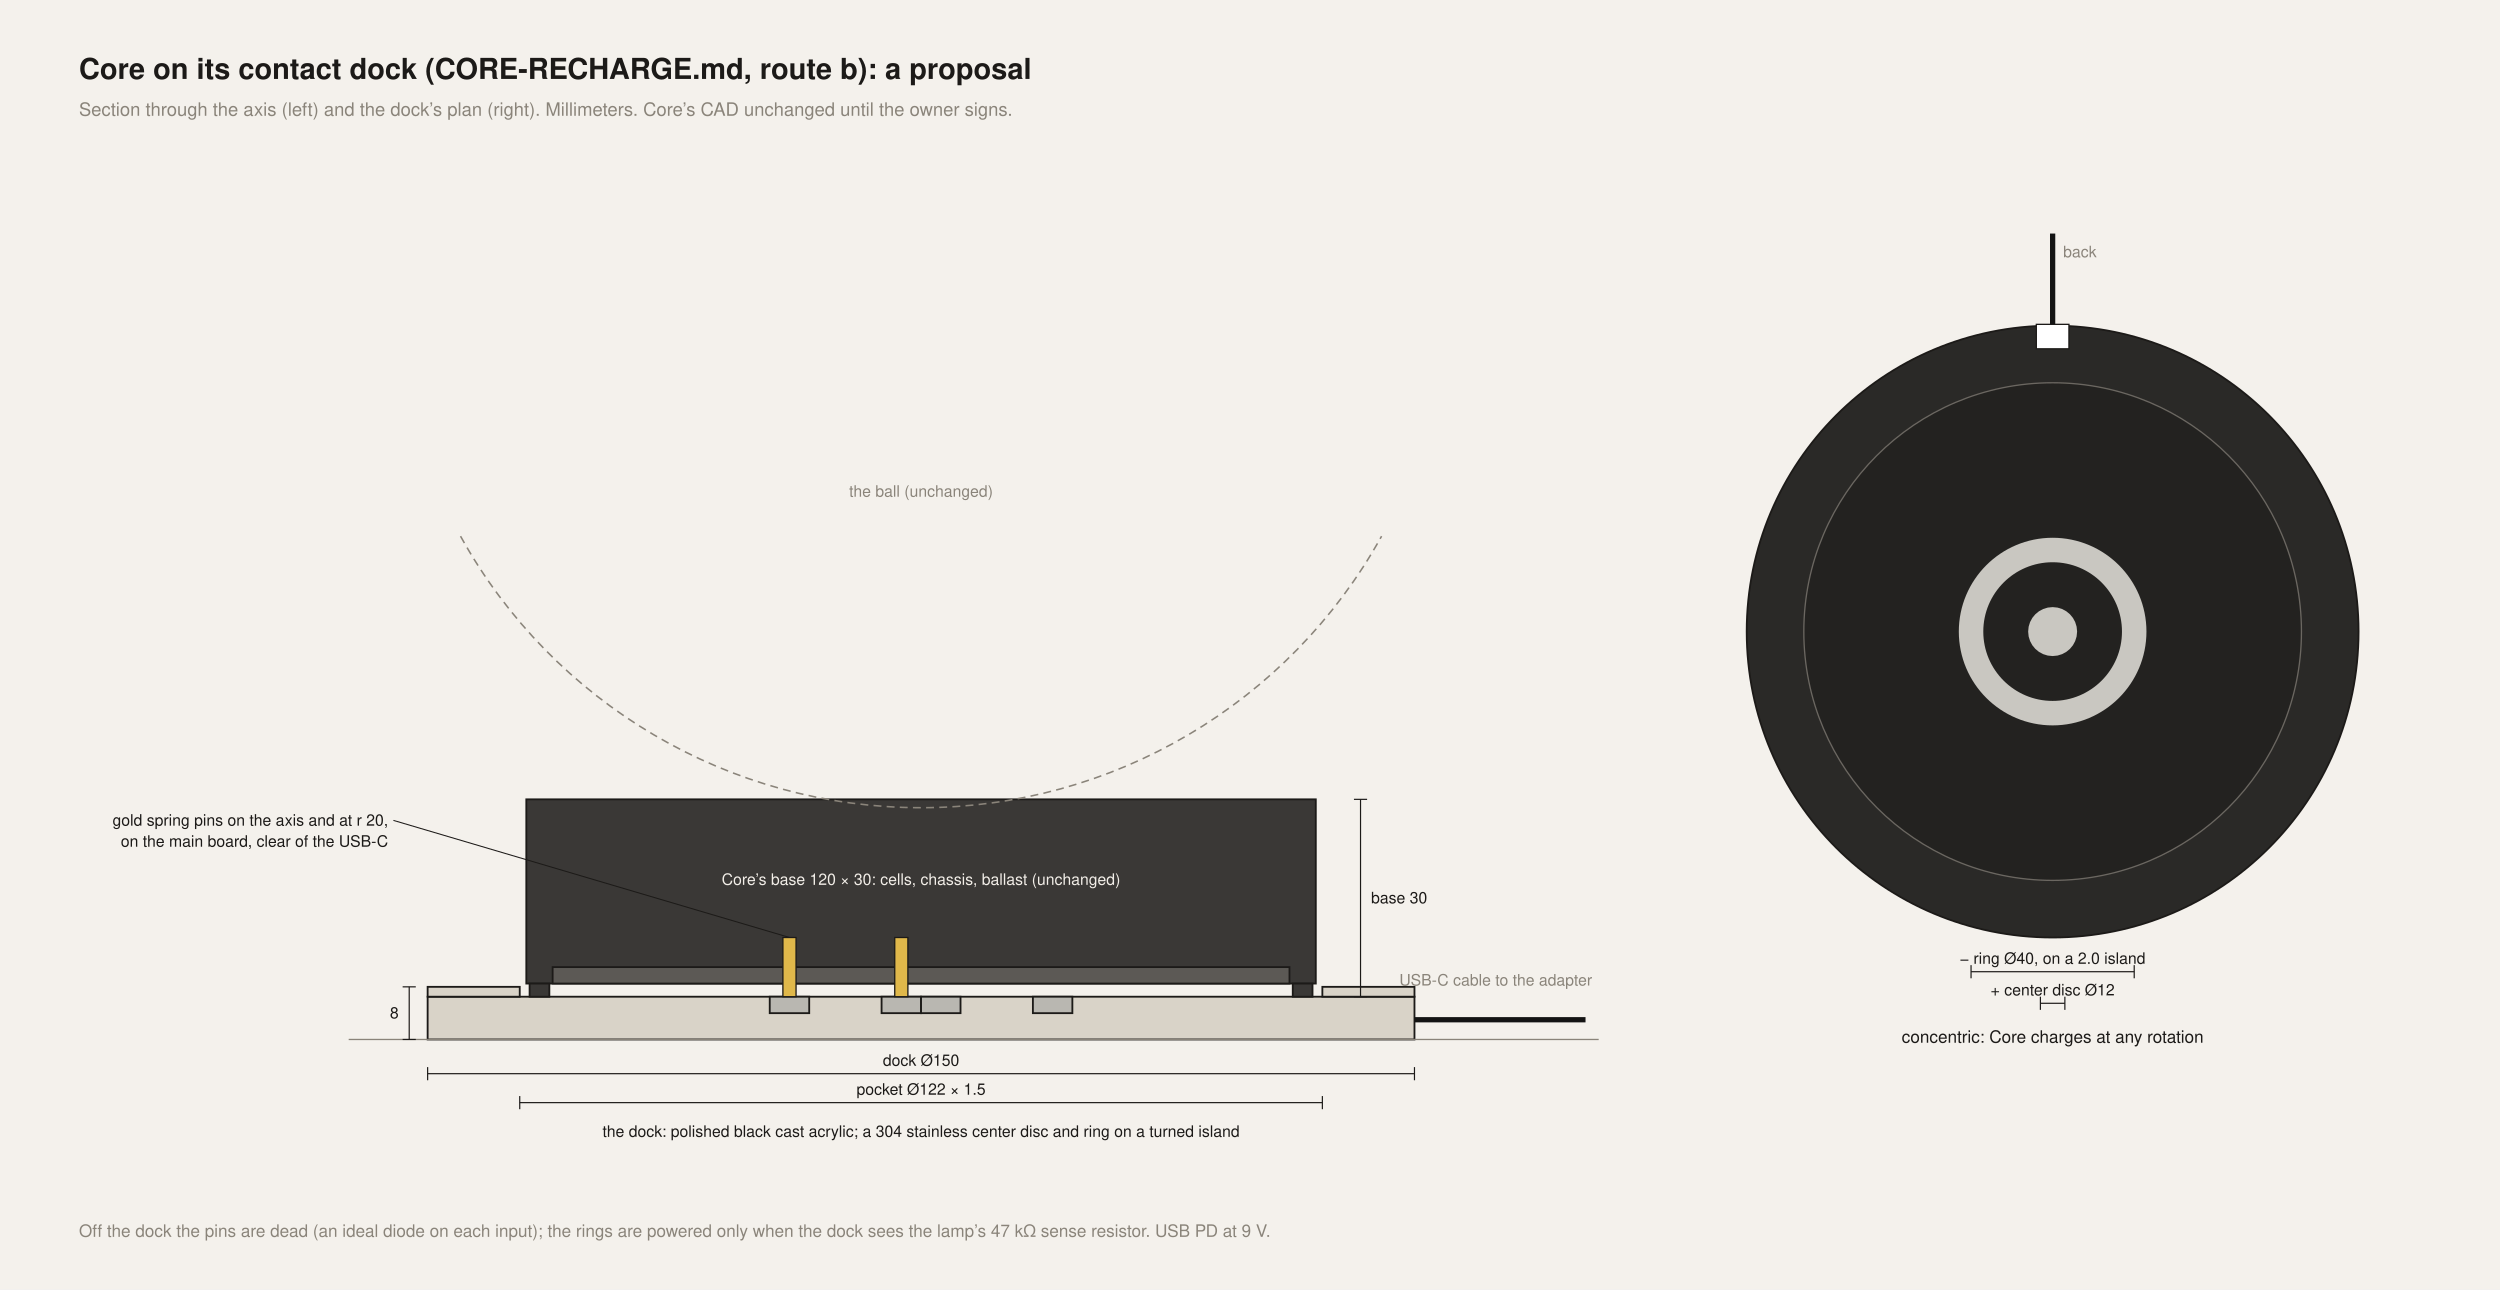
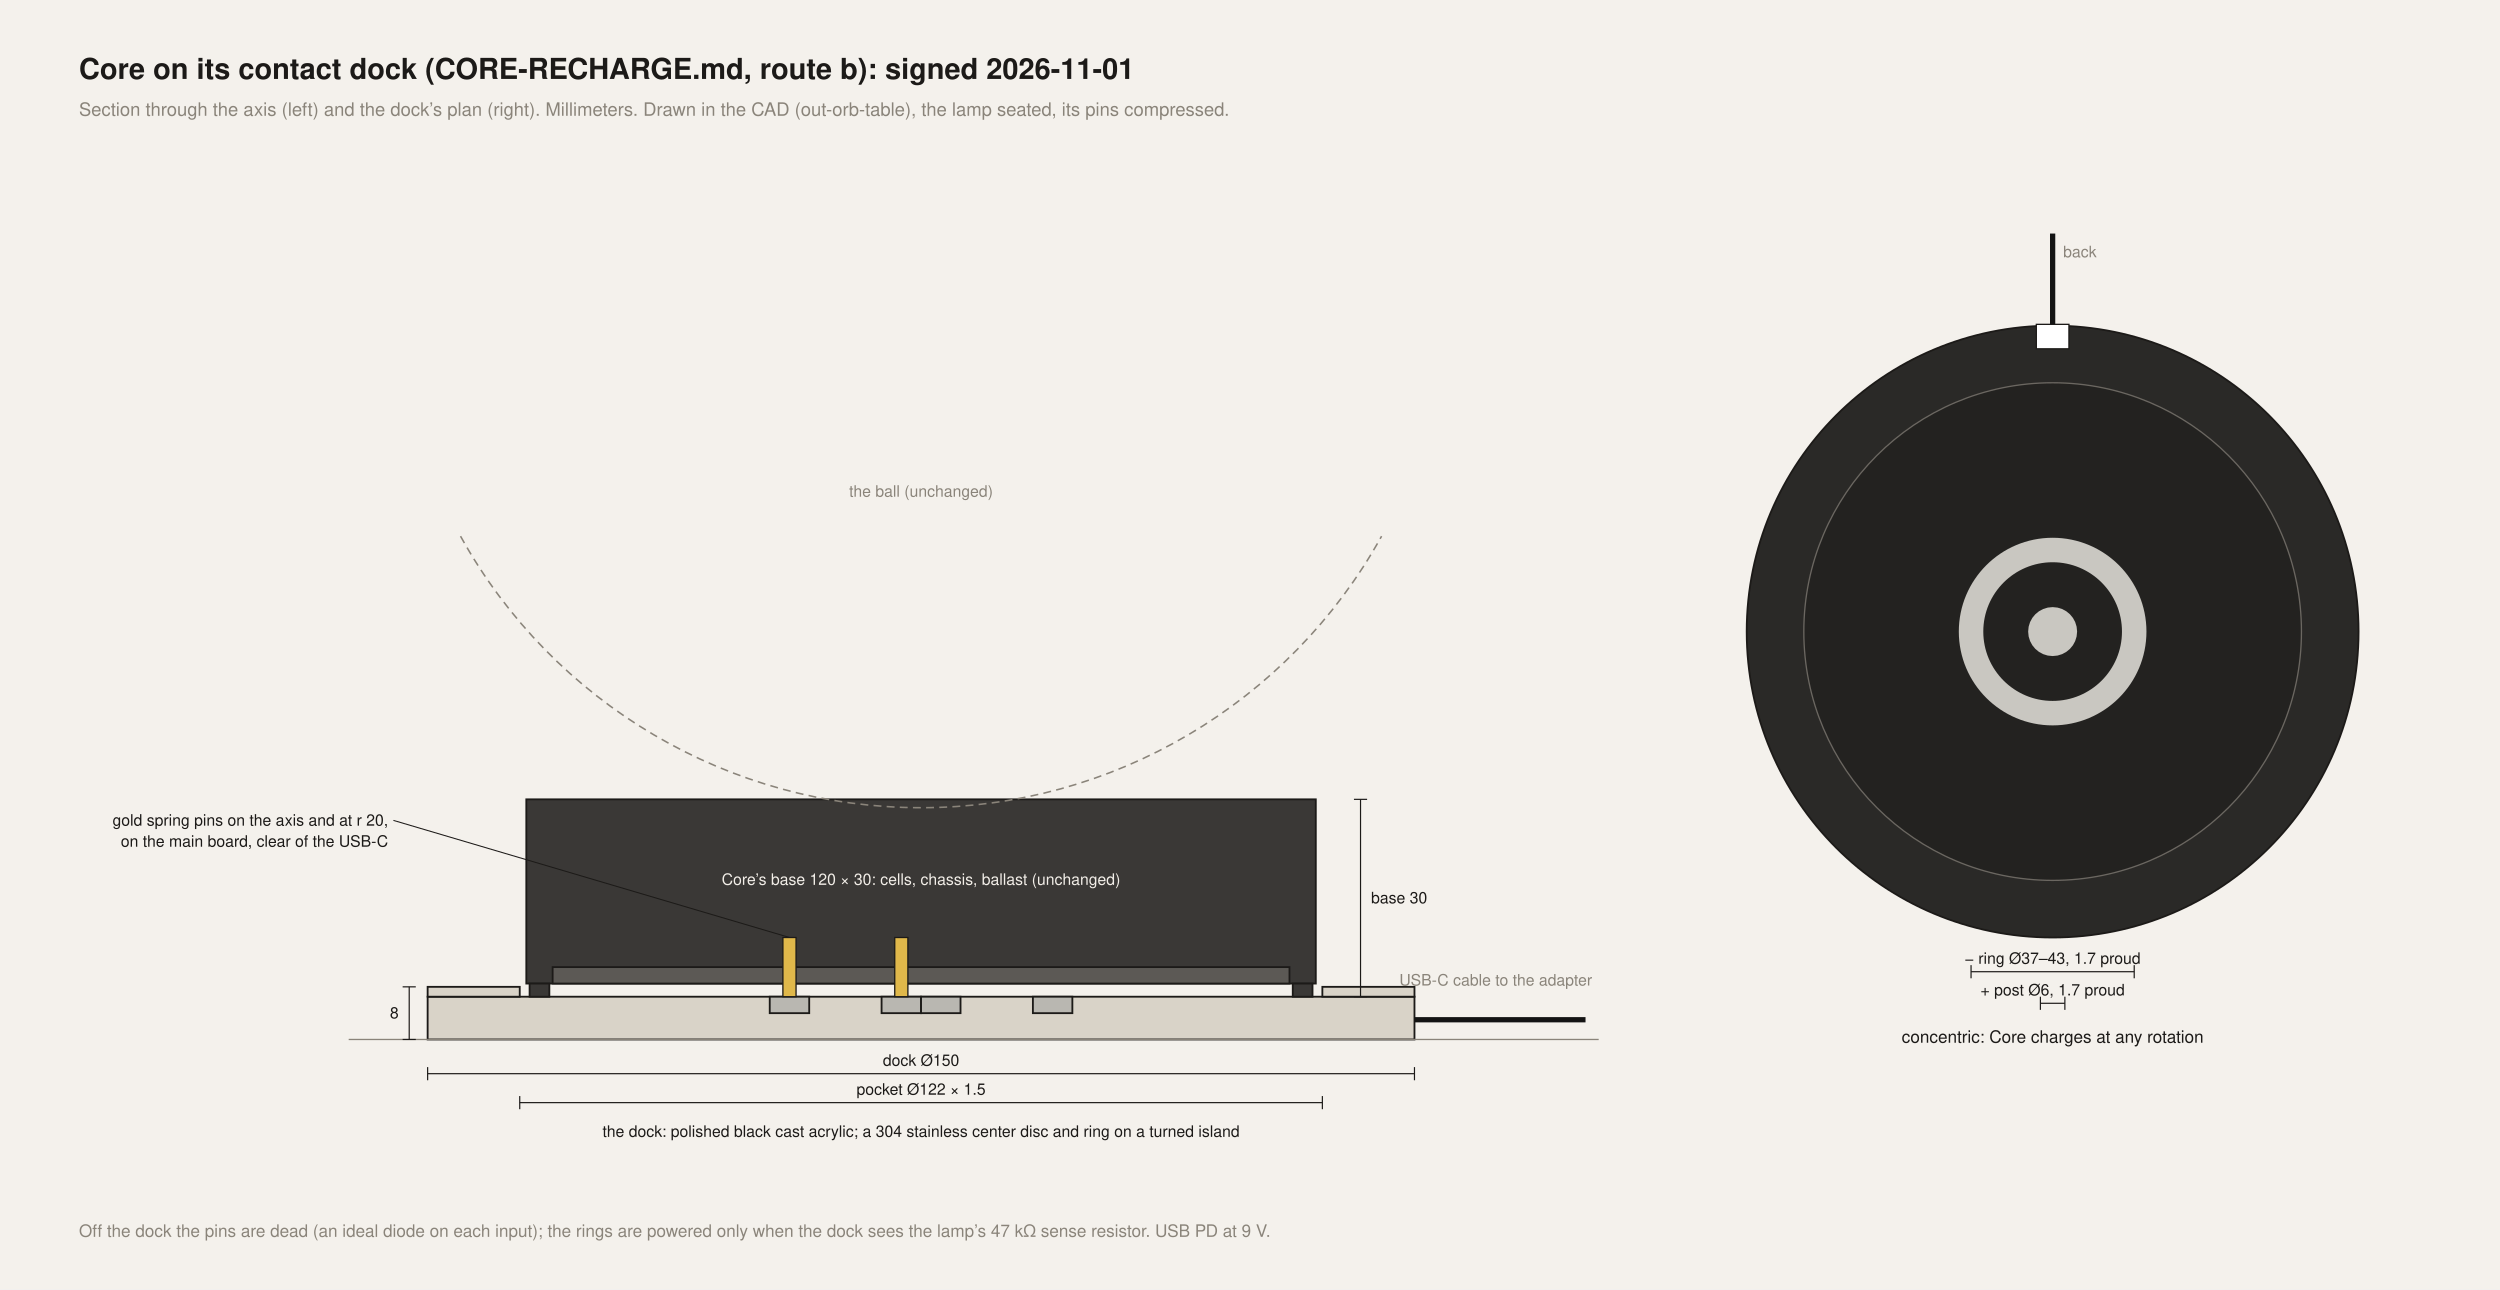
<svg xmlns="http://www.w3.org/2000/svg" width="1900" height="980" viewBox="0 0 1900 980">
  <rect width="1900" height="980" fill="#F4F1EC" />
-   <text x="60.0" y="60.0" font-family="Helvetica, Arial, sans-serif" font-size="22" text-anchor="start" fill="#1C1A18" font-weight="600">Core on its contact dock (CORE-RECHARGE.md, route b): a proposal</text>
-   <text x="60.0" y="88.0" font-family="Helvetica, Arial, sans-serif" font-size="14" text-anchor="start" fill="#8A847A" font-weight="400">Section through the axis (left) and the dock’s plan (right). Millimeters. Core’s CAD unchanged until the owner signs.</text>
+   <text x="60.0" y="60.0" font-family="Helvetica, Arial, sans-serif" font-size="22" text-anchor="start" fill="#1C1A18" font-weight="600">Core on its contact dock (CORE-RECHARGE.md, route b): signed 2026-11-01</text>
+   <text x="60.0" y="88.0" font-family="Helvetica, Arial, sans-serif" font-size="14" text-anchor="start" fill="#8A847A" font-weight="400">Section through the axis (left) and the dock’s plan (right). Millimeters. Drawn in the CAD (out-orb-table), the lamp seated, its pins compressed.</text>
  <rect x="325.0" y="757.5" width="750.0" height="32.5" fill="#D9D3C8" stroke="#1C1A18" stroke-width="1.4" />
  <rect x="325.0" y="750.0" width="70.0" height="7.5" fill="#D9D3C8" stroke="#1C1A18" stroke-width="1.4" />
  <rect x="1005.0" y="750.0" width="70.0" height="7.5" fill="#D9D3C8" stroke="#1C1A18" stroke-width="1.4" />
  <rect x="670.0" y="757.5" width="30.0" height="12.5" fill="#B9B7B1" stroke="#1C1A18" stroke-width="1.4" />
  <rect x="700.0" y="757.5" width="30.0" height="12.5" fill="#B9B7B1" stroke="#1C1A18" stroke-width="1.4" />
  <rect x="585.0" y="757.5" width="30.0" height="12.5" fill="#B9B7B1" stroke="#1C1A18" stroke-width="1.4" />
  <rect x="785.0" y="757.5" width="30.0" height="12.5" fill="#B9B7B1" stroke="#1C1A18" stroke-width="1.4" />
  <rect x="400.0" y="607.5" width="600.0" height="140.0" fill="#3A3836" stroke="#1C1A18" stroke-width="1.4" />
  <rect x="402.5" y="747.5" width="15.0" height="10.0" fill="#3A3836" stroke="#1C1A18" stroke-width="1.4" />
  <rect x="982.5" y="747.5" width="15.0" height="10.0" fill="#3A3836" stroke="#1C1A18" stroke-width="1.4" />
  <rect x="420.0" y="735.0" width="560.0" height="12.5" fill="#5C5955" stroke="#1C1A18" stroke-width="1.4" />
  <rect x="680.0" y="712.5" width="10.0" height="45.0" fill="#E0B84A" stroke="#1C1A18" stroke-width="1.0" />
  <rect x="595.0" y="712.5" width="10.0" height="45.0" fill="#E0B84A" stroke="#1C1A18" stroke-width="1.0" />
  <path d="M 350.0 407.5 A 400.0 400.0 0 0 0 1050.0 407.5" fill="none" stroke="#8A847A" stroke-width="1.2" stroke-dasharray="6 4" />
  <line x1="265.0" y1="790.0" x2="1215.0" y2="790.0" stroke="#8A847A" stroke-width="1.0" />
  <line x1="1075.0" y1="775.0" x2="1205.0" y2="775.0" stroke="#141414" stroke-width="4.0" />
  <text x="1210.0" y="749.0" font-family="Helvetica, Arial, sans-serif" font-size="12" text-anchor="end" fill="#8A847A" font-weight="400">USB-C cable to the adapter</text>
  <line x1="325.0" y1="816.0" x2="1075.0" y2="816.0" stroke="#1C1A18" stroke-width="0.9" />
  <line x1="325.0" y1="811.0" x2="325.0" y2="821.0" stroke="#1C1A18" stroke-width="0.9" />
  <line x1="1075.0" y1="811.0" x2="1075.0" y2="821.0" stroke="#1C1A18" stroke-width="0.9" />
  <text x="700.0" y="810.0" font-family="Helvetica, Arial, sans-serif" font-size="12" text-anchor="middle" fill="#1C1A18" font-weight="400">dock Ø150</text>
  <line x1="395.0" y1="838.0" x2="1005.0" y2="838.0" stroke="#1C1A18" stroke-width="0.9" />
  <line x1="395.0" y1="833.0" x2="395.0" y2="843.0" stroke="#1C1A18" stroke-width="0.9" />
  <line x1="1005.0" y1="833.0" x2="1005.0" y2="843.0" stroke="#1C1A18" stroke-width="0.9" />
  <text x="700.0" y="832.0" font-family="Helvetica, Arial, sans-serif" font-size="12" text-anchor="middle" fill="#1C1A18" font-weight="400">pocket Ø122 × 1.5</text>
  <line x1="311.0" y1="750.0" x2="311.0" y2="790.0" stroke="#1C1A18" stroke-width="0.9" />
  <line x1="306.0" y1="750.0" x2="316.0" y2="750.0" stroke="#1C1A18" stroke-width="0.9" />
  <line x1="306.0" y1="790.0" x2="316.0" y2="790.0" stroke="#1C1A18" stroke-width="0.9" />
  <text x="303.0" y="774.0" font-family="Helvetica, Arial, sans-serif" font-size="12" text-anchor="end" fill="#1C1A18" font-weight="400">8</text>
  <line x1="1034.0" y1="607.5" x2="1034.0" y2="757.5" stroke="#1C1A18" stroke-width="0.9" />
  <line x1="1029.0" y1="607.5" x2="1039.0" y2="607.5" stroke="#1C1A18" stroke-width="0.9" />
  <line x1="1029.0" y1="757.5" x2="1039.0" y2="757.5" stroke="#1C1A18" stroke-width="0.9" />
  <text x="1042.0" y="686.5" font-family="Helvetica, Arial, sans-serif" font-size="12" text-anchor="start" fill="#1C1A18" font-weight="400">base 30</text>
  <text x="295.0" y="627.5" font-family="Helvetica, Arial, sans-serif" font-size="12" text-anchor="end" fill="#1C1A18" font-weight="400">gold spring pins on the axis and at r 20,</text>
  <text x="295.0" y="643.5" font-family="Helvetica, Arial, sans-serif" font-size="12" text-anchor="end" fill="#1C1A18" font-weight="400">on the main board, clear of the USB-C</text>
  <line x1="299.0" y1="623.5" x2="600.0" y2="712.5" stroke="#1C1A18" stroke-width="0.8" />
  <text x="700.0" y="672.5" font-family="Helvetica, Arial, sans-serif" font-size="12" text-anchor="middle" fill="#F2EEE8" font-weight="400">Core’s base 120 × 30: cells, chassis, ballast (unchanged)</text>
  <text x="700.0" y="864.0" font-family="Helvetica, Arial, sans-serif" font-size="12" text-anchor="middle" fill="#1C1A18" font-weight="400">the dock: polished black cast acrylic; a 304 stainless center disc and ring on a turned island</text>
  <text x="700.0" y="377.5" font-family="Helvetica, Arial, sans-serif" font-size="12" text-anchor="middle" fill="#8A847A" font-weight="400">the ball (unchanged)</text>
  <circle cx="1560" cy="480" r="232.5" fill="#2A2927" stroke="#1C1A18" stroke-width="1.4" />
  <circle cx="1560" cy="480" r="189.1" fill="#232220" stroke="#6B6761" stroke-width="1" />
  <circle cx="1560" cy="480" r="9.3" fill="none" stroke="#C9C7C1" stroke-width="18.6" />
  <circle cx="1560" cy="480" r="62.0" fill="none" stroke="#C9C7C1" stroke-width="18.6" />
  <rect x="1547.6" y="246.5" width="24.8" height="18.6" fill="#FFFFFF" stroke="#1C1A18" stroke-width="1.0" />
  <line x1="1560.0" y1="246.5" x2="1560.0" y2="177.5" stroke="#141414" stroke-width="4.0" />
  <line x1="1498.0" y1="738.5" x2="1622.0" y2="738.5" stroke="#1C1A18" stroke-width="0.9" />
  <line x1="1498.0" y1="733.5" x2="1498.0" y2="743.5" stroke="#1C1A18" stroke-width="0.9" />
  <line x1="1622.0" y1="733.5" x2="1622.0" y2="743.5" stroke="#1C1A18" stroke-width="0.9" />
-   <text x="1560.0" y="732.5" font-family="Helvetica, Arial, sans-serif" font-size="12" text-anchor="middle" fill="#1C1A18" font-weight="400">− ring Ø40, on a 2.0 island</text>
+   <text x="1560.0" y="732.5" font-family="Helvetica, Arial, sans-serif" font-size="12" text-anchor="middle" fill="#1C1A18" font-weight="400">− ring Ø37–43, 1.7 proud</text>
  <line x1="1550.7" y1="762.5" x2="1569.3" y2="762.5" stroke="#1C1A18" stroke-width="0.9" />
  <line x1="1550.7" y1="757.5" x2="1550.7" y2="767.5" stroke="#1C1A18" stroke-width="0.9" />
  <line x1="1569.3" y1="757.5" x2="1569.3" y2="767.5" stroke="#1C1A18" stroke-width="0.9" />
-   <text x="1560.0" y="756.5" font-family="Helvetica, Arial, sans-serif" font-size="12" text-anchor="middle" fill="#1C1A18" font-weight="400">+ center disc Ø12</text>
+   <text x="1560.0" y="756.5" font-family="Helvetica, Arial, sans-serif" font-size="12" text-anchor="middle" fill="#1C1A18" font-weight="400">+ post Ø6, 1.7 proud</text>
  <text x="1560.0" y="792.5" font-family="Helvetica, Arial, sans-serif" font-size="13" text-anchor="middle" fill="#1C1A18" font-weight="400">concentric: Core charges at any rotation</text>
  <text x="1568.0" y="195.5" font-family="Helvetica, Arial, sans-serif" font-size="12" text-anchor="start" fill="#8A847A" font-weight="400">back</text>
  <text x="60.0" y="940.0" font-family="Helvetica, Arial, sans-serif" font-size="13" text-anchor="start" fill="#8A847A" font-weight="400">Off the dock the pins are dead (an ideal diode on each input); the rings are powered only when the dock sees the lamp’s 47 kΩ sense resistor. USB PD at 9 V.</text>
</svg>
